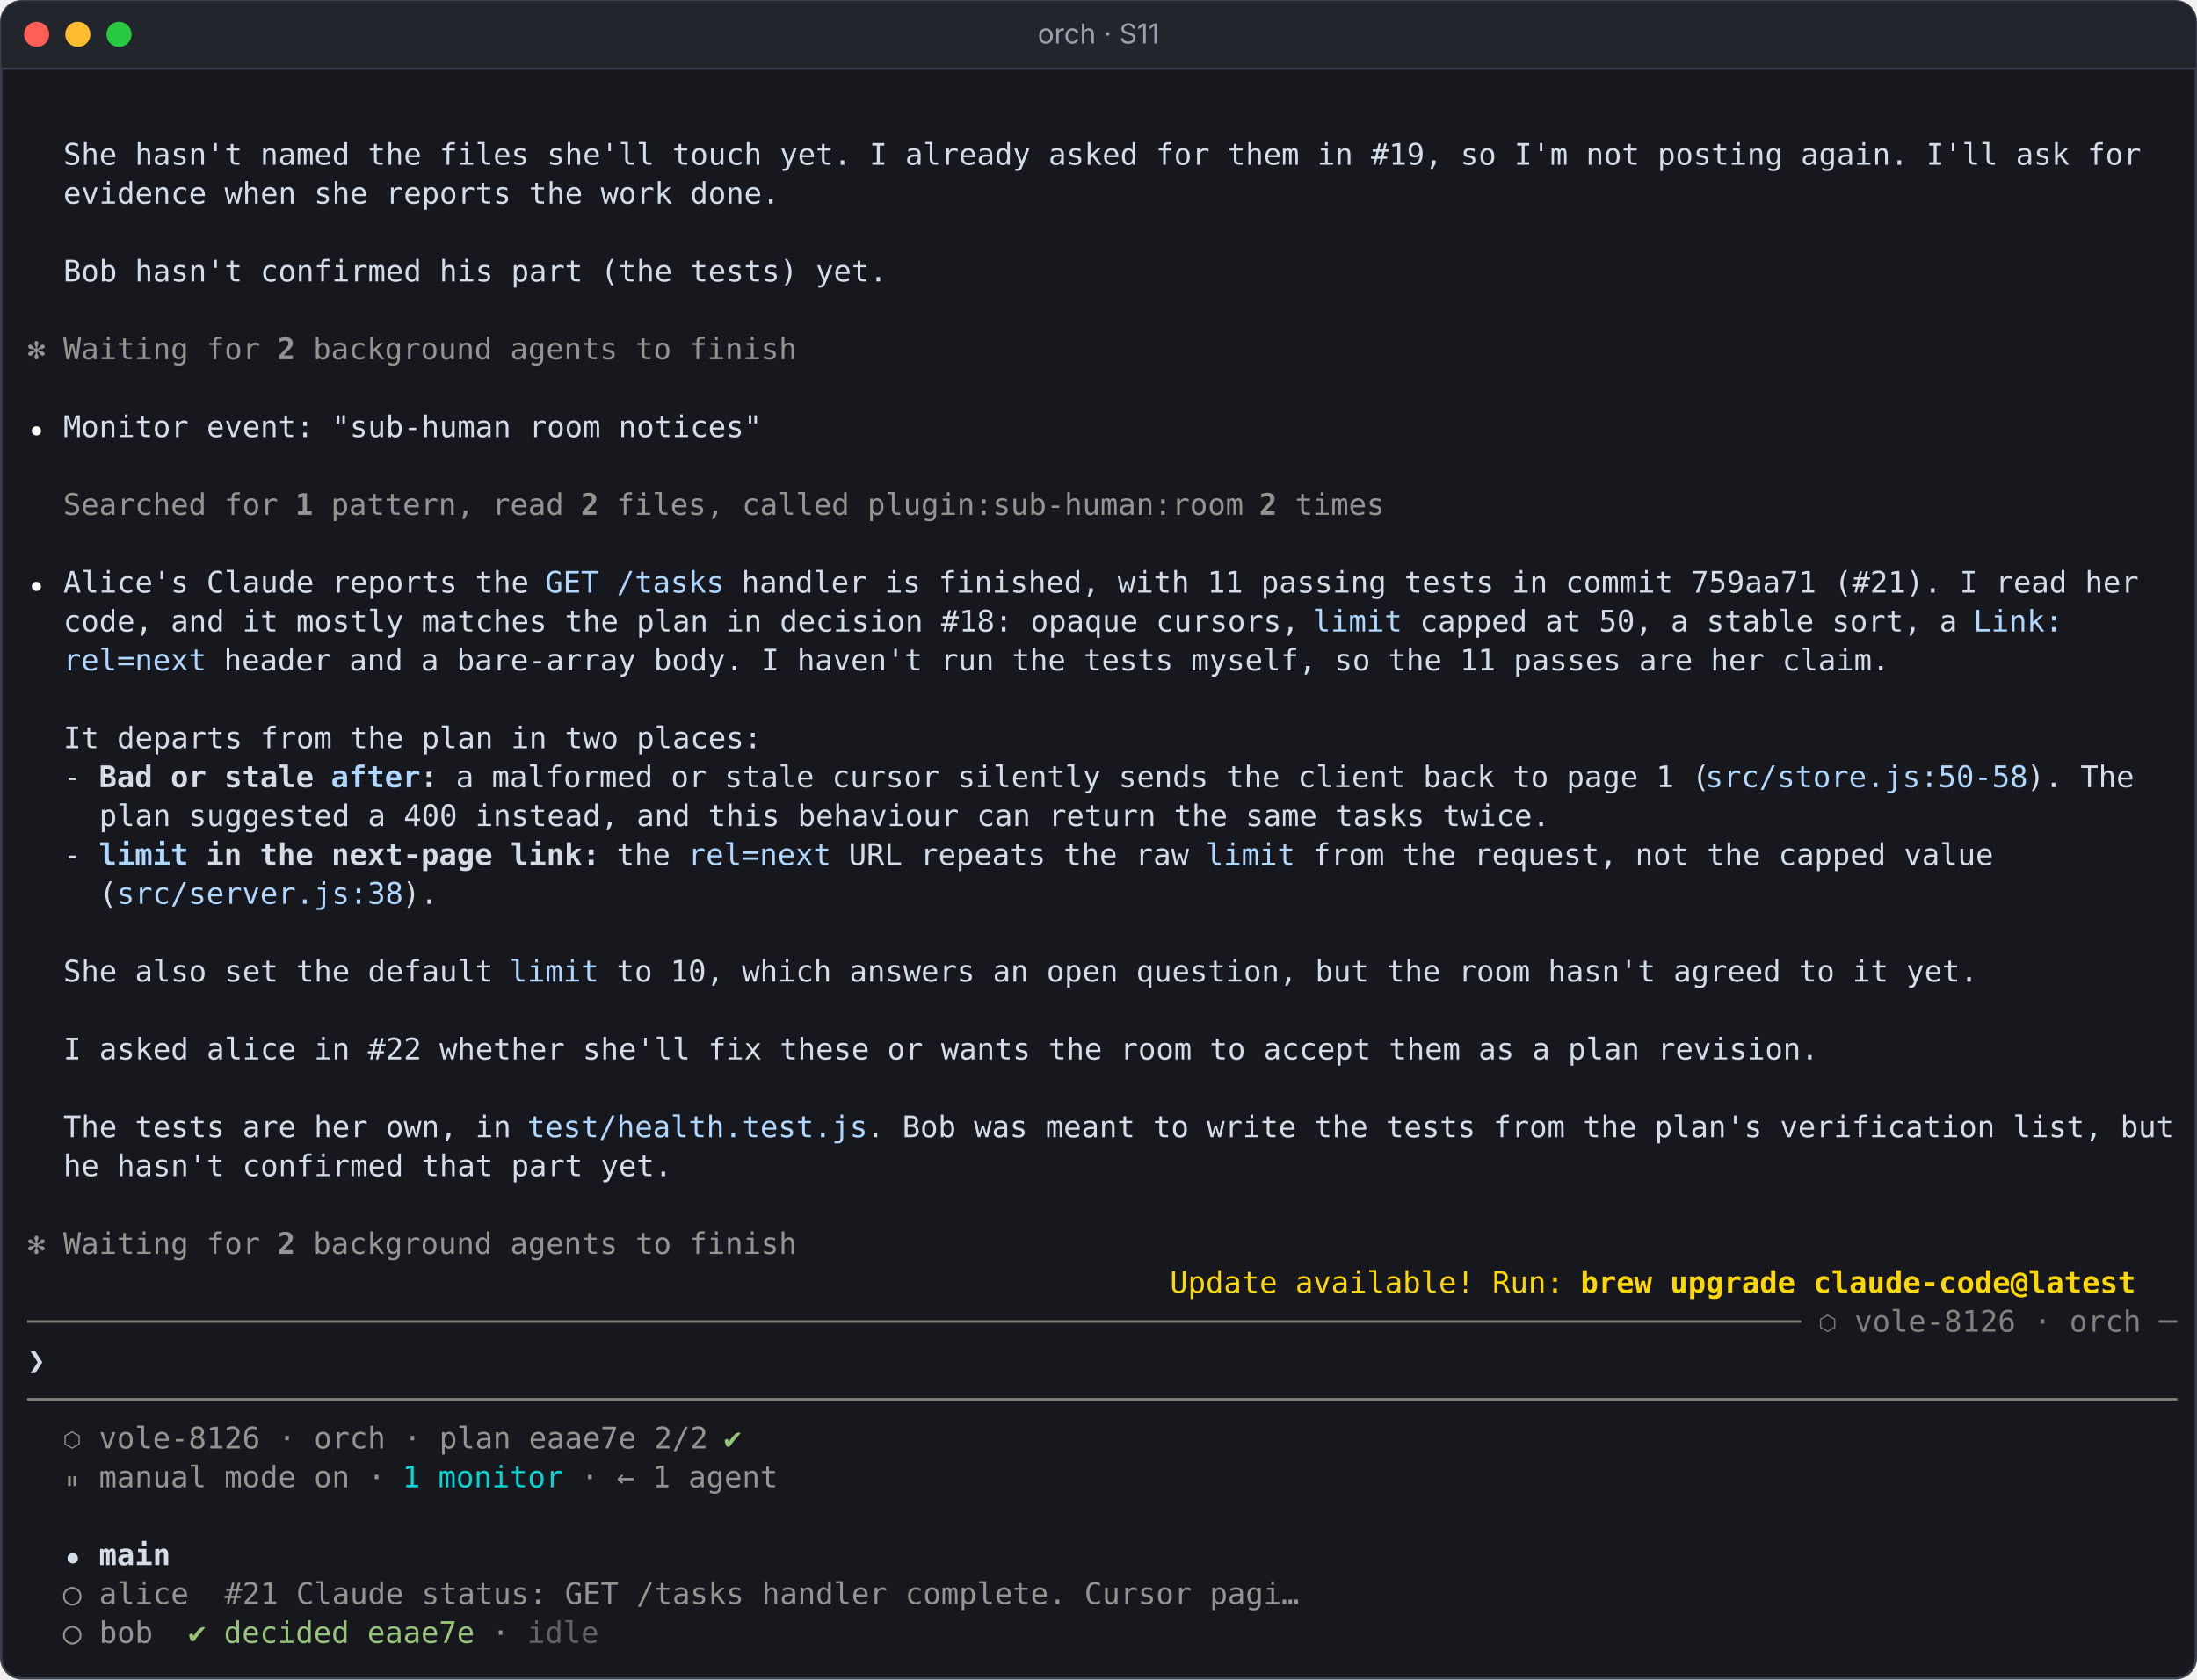
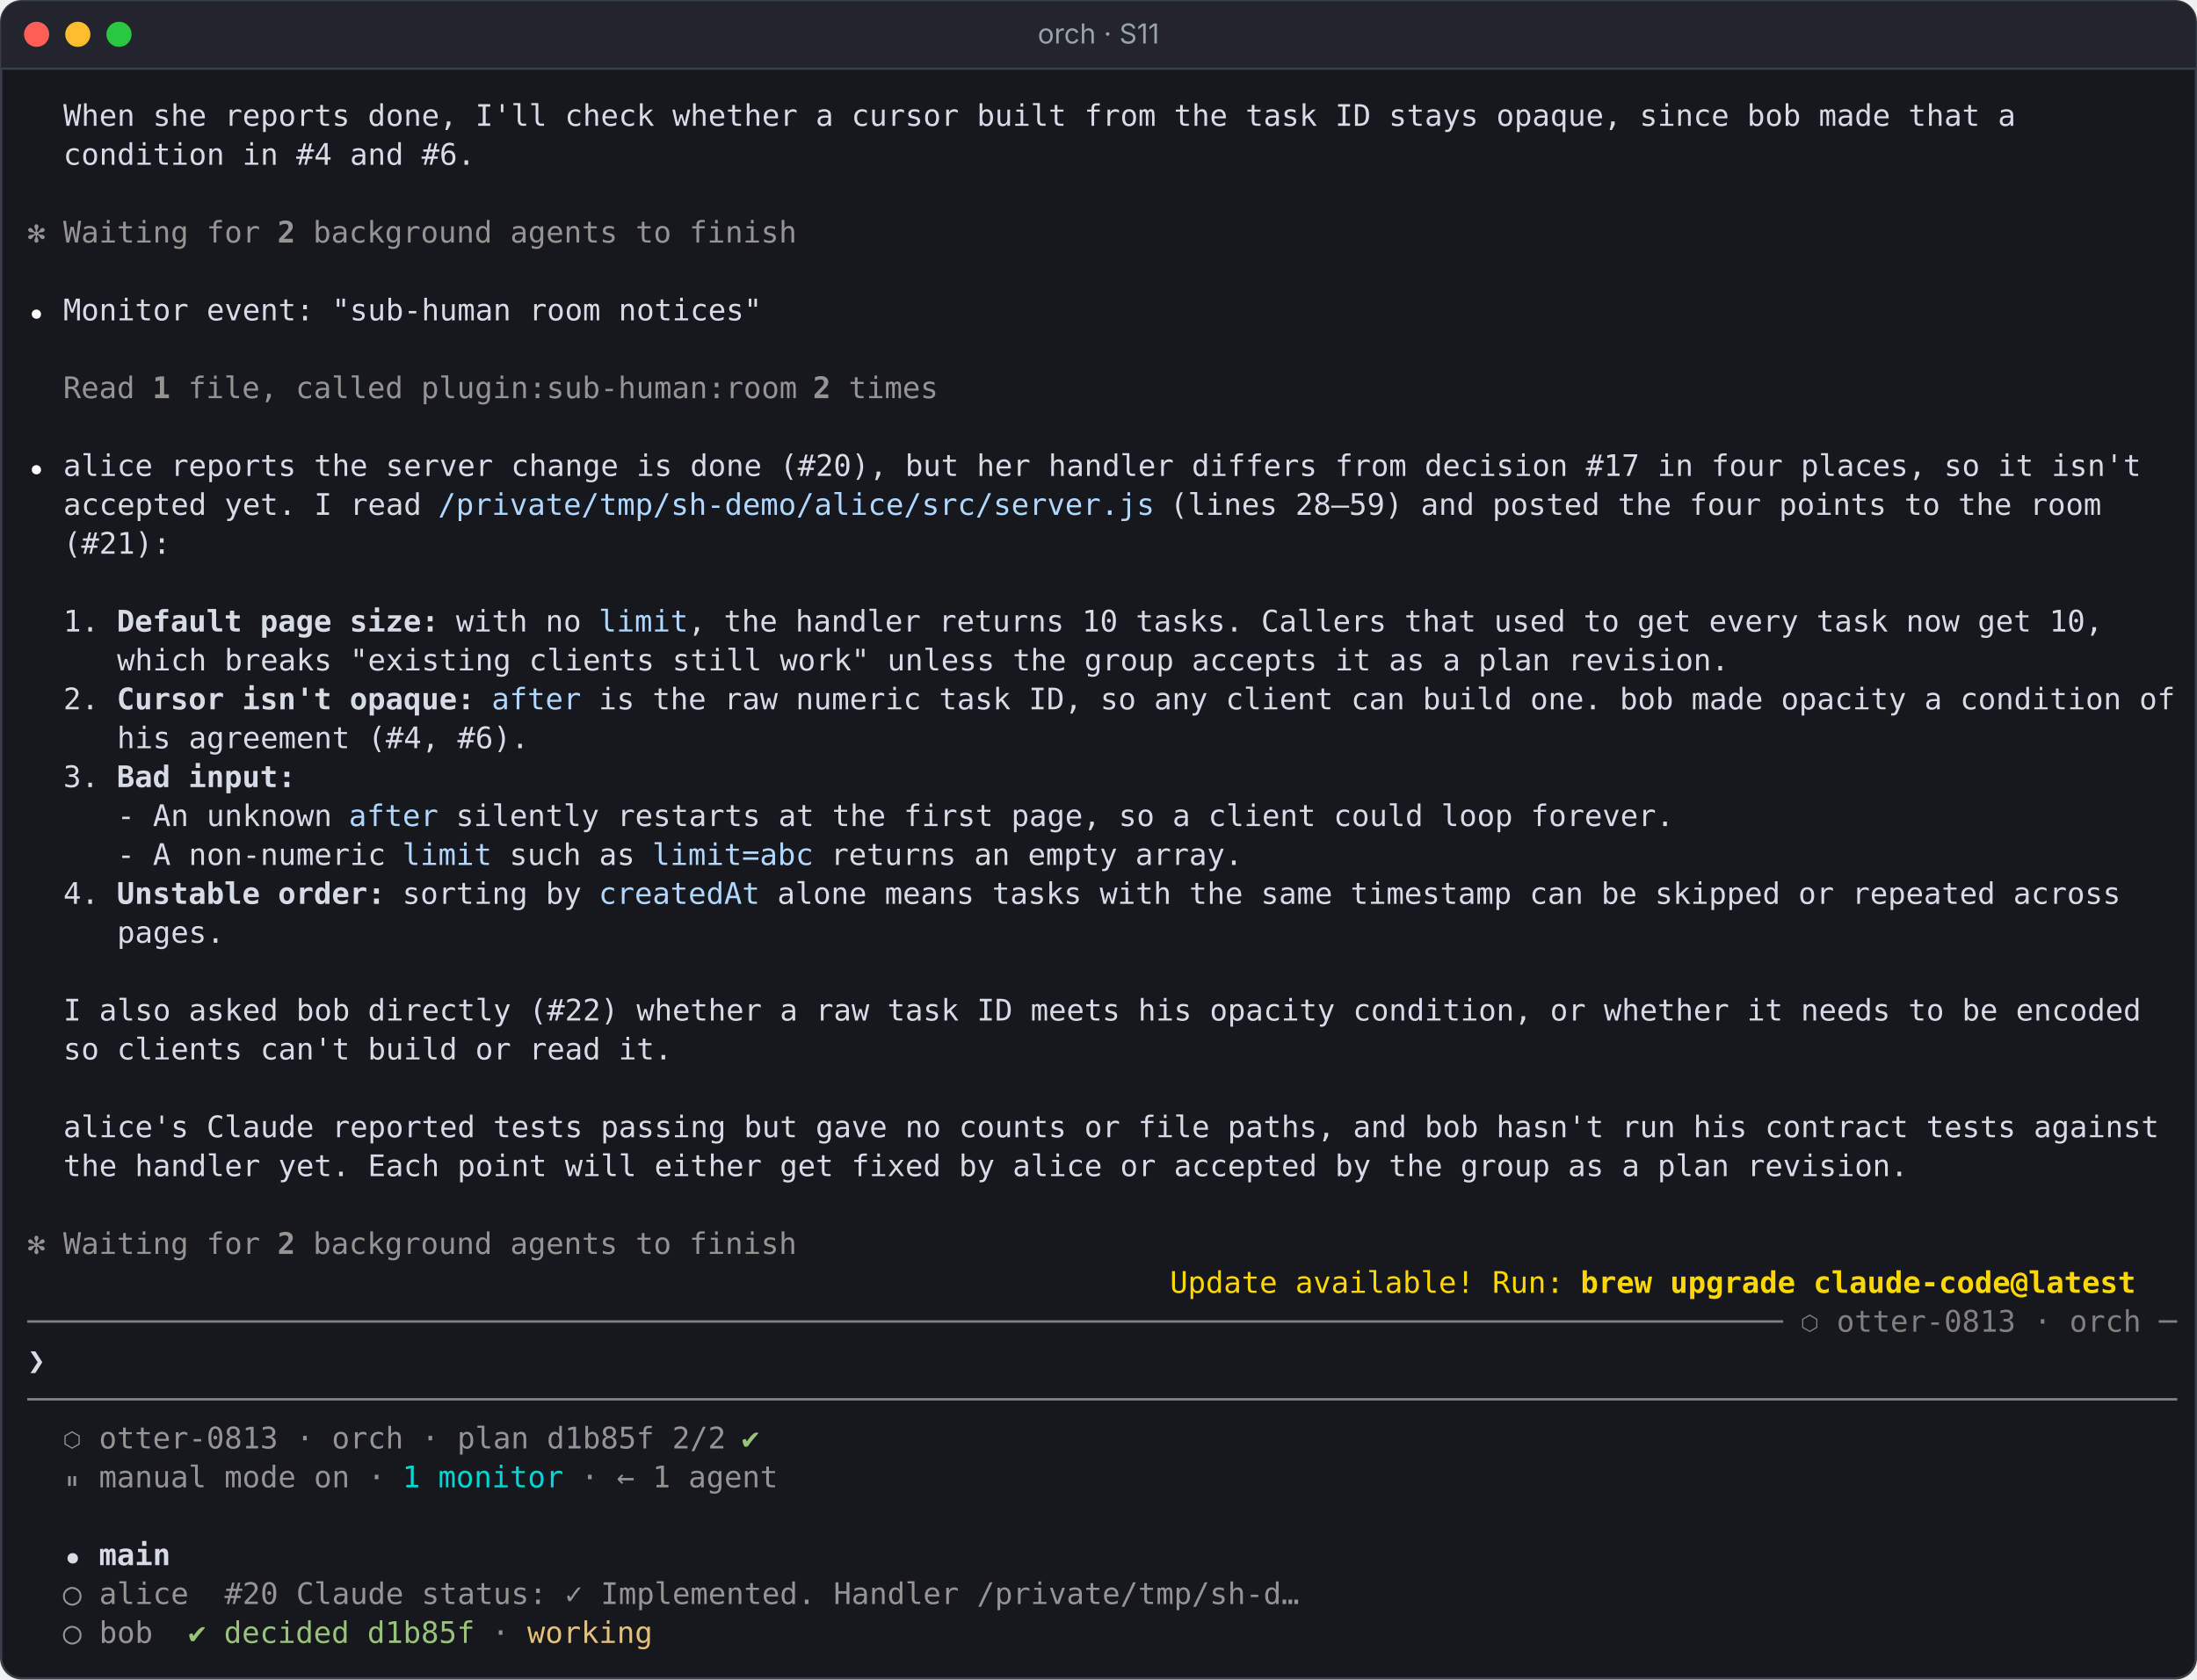
<svg xmlns="http://www.w3.org/2000/svg" viewBox="0 0 960 734" width="960" height="734" role="img" aria-label="orch · S11" font-family="ui-monospace, 'SF Mono', SFMono-Regular, Menlo, Consolas, 'DejaVu Sans Mono', 'Liberation Mono', monospace" font-size="13">
  <rect x="0.5" y="0.5" width="959" height="733" rx="9" fill="#16181d" stroke="#3a3e48" />
  <path d="M0.5 30V9.5a9 9 0 0 1 9-9h941a9 9 0 0 1 9 9V30z" fill="#22252c" />
  <line x1="0.5" y1="30" x2="959.5" y2="30" stroke="#3a3e48" />
  <circle cx="16" cy="15" r="5.5" fill="#ff5f57" />
  <circle cx="34" cy="15" r="5.5" fill="#febc2e" />
  <circle cx="52" cy="15" r="5.5" fill="#28c840" />
  <text x="480" y="19" text-anchor="middle" fill="#9aa1ad" font-size="12" font-family="-apple-system, 'Segoe UI', system-ui, sans-serif">orch · S11</text>
  <g fill="#d6dbe5">
-     <text x="12" y="72" textLength="920.4" lengthAdjust="spacing" xml:space="preserve">  She hasn't named the files she'll touch yet. I already asked for them in #19, so I'm not posting again. I'll ask for</text>
-     <text x="12" y="89" textLength="327.6" lengthAdjust="spacing" xml:space="preserve">  evidence when she reports the work done.</text>
-     <text x="12" y="123" textLength="374.4" lengthAdjust="spacing" xml:space="preserve">  Bob hasn't confirmed his part (the tests) yet.</text>
-     <text x="12" y="157" fill="#949494" textLength="7.8" lengthAdjust="spacingAndGlyphs" xml:space="preserve">✻</text>
-     <text x="27.6" y="157" fill="#949494" textLength="93.6" lengthAdjust="spacing" xml:space="preserve">Waiting for </text>
-     <text x="121.2" y="157" fill="#949494" font-weight="bold" xml:space="preserve">2</text>
-     <text x="129" y="157" fill="#949494" textLength="218.4" lengthAdjust="spacing" xml:space="preserve"> background agents to finish</text>
-     <text x="12" y="191" fill="#ffffff" textLength="7.8" lengthAdjust="spacingAndGlyphs" xml:space="preserve">⏺</text>
-     <text x="19.8" y="191" textLength="312" lengthAdjust="spacing" xml:space="preserve"> Monitor event: "sub-human room notices"</text>
-     <text x="27.6" y="225" fill="#949494" textLength="101.4" lengthAdjust="spacing" xml:space="preserve">Searched for </text>
-     <text x="129" y="225" fill="#949494" font-weight="bold" xml:space="preserve">1</text>
-     <text x="136.8" y="225" fill="#949494" textLength="117" lengthAdjust="spacing" xml:space="preserve"> pattern, read </text>
-     <text x="253.8" y="225" fill="#949494" font-weight="bold" xml:space="preserve">2</text>
-     <text x="261.6" y="225" fill="#949494" textLength="288.6" lengthAdjust="spacing" xml:space="preserve"> files, called plugin:sub-human:room </text>
-     <text x="550.2" y="225" fill="#949494" font-weight="bold" xml:space="preserve">2</text>
-     <text x="558" y="225" fill="#949494" textLength="54.6" lengthAdjust="spacing" xml:space="preserve"> times </text>
-     <text x="12" y="259" fill="#ffffff" textLength="7.8" lengthAdjust="spacingAndGlyphs" xml:space="preserve">⏺</text>
-     <text x="19.8" y="259" textLength="218.4" lengthAdjust="spacing" xml:space="preserve"> Alice's Claude reports the </text>
-     <text x="238.2" y="259" fill="#afd7ff" textLength="78" lengthAdjust="spacing" xml:space="preserve">GET /tasks</text>
-     <text x="316.2" y="259" textLength="616.2" lengthAdjust="spacing" xml:space="preserve"> handler is finished, with 11 passing tests in commit 759aa71 (#21). I read her</text>
-     <text x="12" y="276" textLength="561.6" lengthAdjust="spacing" xml:space="preserve">  code, and it mostly matches the plan in decision #18: opaque cursors, </text>
-     <text x="573.6" y="276" fill="#afd7ff" textLength="39" lengthAdjust="spacing" xml:space="preserve">limit</text>
-     <text x="612.6" y="276" textLength="249.6" lengthAdjust="spacing" xml:space="preserve"> capped at 50, a stable sort, a </text>
-     <text x="862.2" y="276" fill="#afd7ff" textLength="46.8" lengthAdjust="spacing" xml:space="preserve">Link: </text>
-     <text x="27.6" y="293" fill="#afd7ff" textLength="62.4" lengthAdjust="spacing" xml:space="preserve">rel=next</text>
-     <text x="90" y="293" textLength="733.2" lengthAdjust="spacing" xml:space="preserve"> header and a bare-array body. I haven't run the tests myself, so the 11 passes are her claim.</text>
-     <text x="12" y="327" textLength="319.8" lengthAdjust="spacing" xml:space="preserve">  It departs from the plan in two places:</text>
-     <text x="12" y="344" textLength="31.2" lengthAdjust="spacing" xml:space="preserve">  - </text>
-     <text x="43.2" y="344" font-weight="bold" textLength="101.4" lengthAdjust="spacing" xml:space="preserve">Bad or stale </text>
-     <text x="144.6" y="344" fill="#afd7ff" font-weight="bold" textLength="39" lengthAdjust="spacing" xml:space="preserve">after</text>
-     <text x="183.6" y="344" font-weight="bold" xml:space="preserve">:</text>
-     <text x="191.4" y="344" textLength="553.8" lengthAdjust="spacing" xml:space="preserve"> a malformed or stale cursor silently sends the client back to page 1 (</text>
-     <text x="745.2" y="344" fill="#afd7ff" textLength="140.4" lengthAdjust="spacing" xml:space="preserve">src/store.js:50-58</text>
-     <text x="885.6" y="344" textLength="46.8" lengthAdjust="spacing" xml:space="preserve">). The</text>
-     <text x="12" y="361" textLength="663" lengthAdjust="spacing" xml:space="preserve">    plan suggested a 400 instead, and this behaviour can return the same tasks twice.</text>
-     <text x="12" y="378" textLength="31.2" lengthAdjust="spacing" xml:space="preserve">  - </text>
-     <text x="43.2" y="378" fill="#afd7ff" font-weight="bold" textLength="39" lengthAdjust="spacing" xml:space="preserve">limit</text>
-     <text x="82.2" y="378" font-weight="bold" textLength="179.4" lengthAdjust="spacing" xml:space="preserve"> in the next-page link:</text>
-     <text x="261.6" y="378" textLength="39" lengthAdjust="spacing" xml:space="preserve"> the </text>
-     <text x="300.6" y="378" fill="#afd7ff" textLength="62.4" lengthAdjust="spacing" xml:space="preserve">rel=next</text>
-     <text x="363" y="378" textLength="163.8" lengthAdjust="spacing" xml:space="preserve"> URL repeats the raw </text>
-     <text x="526.8" y="378" fill="#afd7ff" textLength="39" lengthAdjust="spacing" xml:space="preserve">limit</text>
-     <text x="565.8" y="378" textLength="304.2" lengthAdjust="spacing" xml:space="preserve"> from the request, not the capped value</text>
-     <text x="12" y="395" textLength="39" lengthAdjust="spacing" xml:space="preserve">    (</text>
-     <text x="51" y="395" fill="#afd7ff" textLength="124.8" lengthAdjust="spacing" xml:space="preserve">src/server.js:38</text>
-     <text x="175.8" y="395" textLength="15.6" lengthAdjust="spacing" xml:space="preserve">).</text>
-     <text x="12" y="429" textLength="210.6" lengthAdjust="spacing" xml:space="preserve">  She also set the default </text>
-     <text x="222.6" y="429" fill="#afd7ff" textLength="39" lengthAdjust="spacing" xml:space="preserve">limit</text>
-     <text x="261.6" y="429" textLength="600.6" lengthAdjust="spacing" xml:space="preserve"> to 10, which answers an open question, but the room hasn't agreed to it yet.</text>
-     <text x="12" y="463" textLength="780" lengthAdjust="spacing" xml:space="preserve">  I asked alice in #22 whether she'll fix these or wants the room to accept them as a plan revision.</text>
-     <text x="12" y="497" textLength="218.4" lengthAdjust="spacing" xml:space="preserve">  The tests are her own, in </text>
-     <text x="230.4" y="497" fill="#afd7ff" textLength="148.2" lengthAdjust="spacing" xml:space="preserve">test/health.test.js</text>
-     <text x="378.6" y="497" textLength="569.4" lengthAdjust="spacing" xml:space="preserve">. Bob was meant to write the tests from the plan's verification list, but</text>
-     <text x="12" y="514" textLength="280.8" lengthAdjust="spacing" xml:space="preserve">  he hasn't confirmed that part yet.</text>
+     <text x="12" y="55" textLength="865.8" lengthAdjust="spacing" xml:space="preserve">  When she reports done, I'll check whether a cursor built from the task ID stays opaque, since bob made that a</text>
+     <text x="12" y="72" textLength="195" lengthAdjust="spacing" xml:space="preserve">  condition in #4 and #6.</text>
+     <text x="12" y="106" fill="#949494" textLength="7.8" lengthAdjust="spacingAndGlyphs" xml:space="preserve">✻</text>
+     <text x="27.6" y="106" fill="#949494" textLength="93.6" lengthAdjust="spacing" xml:space="preserve">Waiting for </text>
+     <text x="121.2" y="106" fill="#949494" font-weight="bold" xml:space="preserve">2</text>
+     <text x="129" y="106" fill="#949494" textLength="218.4" lengthAdjust="spacing" xml:space="preserve"> background agents to finish</text>
+     <text x="12" y="140" fill="#ffffff" textLength="7.8" lengthAdjust="spacingAndGlyphs" xml:space="preserve">⏺</text>
+     <text x="19.8" y="140" textLength="312" lengthAdjust="spacing" xml:space="preserve"> Monitor event: "sub-human room notices"</text>
+     <text x="27.6" y="174" fill="#949494" textLength="39" lengthAdjust="spacing" xml:space="preserve">Read </text>
+     <text x="66.6" y="174" fill="#949494" font-weight="bold" xml:space="preserve">1</text>
+     <text x="74.4" y="174" fill="#949494" textLength="280.8" lengthAdjust="spacing" xml:space="preserve"> file, called plugin:sub-human:room </text>
+     <text x="355.2" y="174" fill="#949494" font-weight="bold" xml:space="preserve">2</text>
+     <text x="363" y="174" fill="#949494" textLength="54.6" lengthAdjust="spacing" xml:space="preserve"> times </text>
+     <text x="12" y="208" fill="#ffffff" textLength="7.8" lengthAdjust="spacingAndGlyphs" xml:space="preserve">⏺</text>
+     <text x="19.8" y="208" textLength="912.6" lengthAdjust="spacing" xml:space="preserve"> alice reports the server change is done (#20), but her handler differs from decision #17 in four places, so it isn't</text>
+     <text x="12" y="225" textLength="179.4" lengthAdjust="spacing" xml:space="preserve">  accepted yet. I read </text>
+     <text x="191.4" y="225" fill="#afd7ff" textLength="312" lengthAdjust="spacing" xml:space="preserve">/private/tmp/sh-demo/alice/src/server.js</text>
+     <text x="503.4" y="225" textLength="413.4" lengthAdjust="spacingAndGlyphs" xml:space="preserve"> (lines 28–59) and posted the four points to the room</text>
+     <text x="12" y="242" textLength="62.4" lengthAdjust="spacing" xml:space="preserve">  (#21):</text>
+     <text x="12" y="276" textLength="39" lengthAdjust="spacing" xml:space="preserve">  1. </text>
+     <text x="51" y="276" font-weight="bold" textLength="140.4" lengthAdjust="spacing" xml:space="preserve">Default page size:</text>
+     <text x="191.4" y="276" textLength="70.2" lengthAdjust="spacing" xml:space="preserve"> with no </text>
+     <text x="261.6" y="276" fill="#afd7ff" textLength="39" lengthAdjust="spacing" xml:space="preserve">limit</text>
+     <text x="300.6" y="276" textLength="616.2" lengthAdjust="spacing" xml:space="preserve">, the handler returns 10 tasks. Callers that used to get every task now get 10,</text>
+     <text x="12" y="293" textLength="741" lengthAdjust="spacing" xml:space="preserve">     which breaks "existing clients still work" unless the group accepts it as a plan revision.</text>
+     <text x="12" y="310" textLength="39" lengthAdjust="spacing" xml:space="preserve">  2. </text>
+     <text x="51" y="310" font-weight="bold" textLength="156" lengthAdjust="spacing" xml:space="preserve">Cursor isn't opaque:</text>
+     <text x="214.8" y="310" fill="#afd7ff" textLength="39" lengthAdjust="spacing" xml:space="preserve">after</text>
+     <text x="253.8" y="310" textLength="694.2" lengthAdjust="spacing" xml:space="preserve"> is the raw numeric task ID, so any client can build one. bob made opacity a condition of</text>
+     <text x="12" y="327" textLength="218.4" lengthAdjust="spacing" xml:space="preserve">     his agreement (#4, #6).</text>
+     <text x="12" y="344" textLength="39" lengthAdjust="spacing" xml:space="preserve">  3. </text>
+     <text x="51" y="344" font-weight="bold" textLength="78" lengthAdjust="spacing" xml:space="preserve">Bad input:</text>
+     <text x="12" y="361" textLength="140.4" lengthAdjust="spacing" xml:space="preserve">     - An unknown </text>
+     <text x="152.4" y="361" fill="#afd7ff" textLength="39" lengthAdjust="spacing" xml:space="preserve">after</text>
+     <text x="191.4" y="361" textLength="538.2" lengthAdjust="spacing" xml:space="preserve"> silently restarts at the first page, so a client could loop forever.</text>
+     <text x="12" y="378" textLength="163.8" lengthAdjust="spacing" xml:space="preserve">     - A non-numeric </text>
+     <text x="175.8" y="378" fill="#afd7ff" textLength="39" lengthAdjust="spacing" xml:space="preserve">limit</text>
+     <text x="214.8" y="378" textLength="70.2" lengthAdjust="spacing" xml:space="preserve"> such as </text>
+     <text x="285" y="378" fill="#afd7ff" textLength="70.2" lengthAdjust="spacing" xml:space="preserve">limit=abc</text>
+     <text x="355.2" y="378" textLength="187.2" lengthAdjust="spacing" xml:space="preserve"> returns an empty array.</text>
+     <text x="12" y="395" textLength="39" lengthAdjust="spacing" xml:space="preserve">  4. </text>
+     <text x="51" y="395" font-weight="bold" textLength="117" lengthAdjust="spacing" xml:space="preserve">Unstable order:</text>
+     <text x="168" y="395" textLength="93.6" lengthAdjust="spacing" xml:space="preserve"> sorting by </text>
+     <text x="261.6" y="395" fill="#afd7ff" textLength="70.2" lengthAdjust="spacing" xml:space="preserve">createdAt</text>
+     <text x="331.8" y="395" textLength="592.8" lengthAdjust="spacing" xml:space="preserve"> alone means tasks with the same timestamp can be skipped or repeated across</text>
+     <text x="12" y="412" textLength="85.8" lengthAdjust="spacing" xml:space="preserve">     pages.</text>
+     <text x="12" y="446" textLength="920.4" lengthAdjust="spacing" xml:space="preserve">  I also asked bob directly (#22) whether a raw task ID meets his opacity condition, or whether it needs to be encoded</text>
+     <text x="12" y="463" textLength="280.8" lengthAdjust="spacing" xml:space="preserve">  so clients can't build or read it.</text>
+     <text x="12" y="497" textLength="928.2" lengthAdjust="spacing" xml:space="preserve">  alice's Claude reported tests passing but gave no counts or file paths, and bob hasn't run his contract tests against</text>
+     <text x="12" y="514" textLength="819" lengthAdjust="spacing" xml:space="preserve">  the handler yet. Each point will either get fixed by alice or accepted by the group as a plan revision.</text>
    <text x="12" y="548" fill="#949494" textLength="7.8" lengthAdjust="spacingAndGlyphs" xml:space="preserve">✻</text>
    <text x="27.6" y="548" fill="#949494" textLength="93.6" lengthAdjust="spacing" xml:space="preserve">Waiting for </text>
    <text x="121.2" y="548" fill="#949494" font-weight="bold" xml:space="preserve">2</text>
    <text x="129" y="548" fill="#949494" textLength="218.4" lengthAdjust="spacing" xml:space="preserve"> background agents to finish</text>
    <text x="511.2" y="565" fill="#ffd700" textLength="179.4" lengthAdjust="spacing" xml:space="preserve">Update available! Run: </text>
    <text x="690.6" y="565" fill="#ffd700" font-weight="bold" textLength="241.8" lengthAdjust="spacing" xml:space="preserve">brew upgrade claude-code@latest</text>
-     <text x="12" y="582" fill="#808080" textLength="936" lengthAdjust="spacingAndGlyphs" xml:space="preserve">─────────────────────────────────────────────────────────────────────────────────────────────────── ⬡ vole-8126 · orch ─</text>
+     <text x="12" y="582" fill="#808080" textLength="936" lengthAdjust="spacingAndGlyphs" xml:space="preserve">────────────────────────────────────────────────────────────────────────────────────────────────── ⬡ otter-0813 · orch ─</text>
    <text x="12" y="599" textLength="15.6" lengthAdjust="spacingAndGlyphs" xml:space="preserve">❯ </text>
    <text x="12" y="616" fill="#808080" textLength="936" lengthAdjust="spacingAndGlyphs" xml:space="preserve">────────────────────────────────────────────────────────────────────────────────────────────────────────────────────────</text>
-     <text x="27.6" y="633" fill="#949494" textLength="288.6" lengthAdjust="spacingAndGlyphs" xml:space="preserve">⬡ vole-8126 · orch · plan eaae7e 2/2 </text>
-     <text x="316.2" y="633" fill="#98c379" textLength="7.8" lengthAdjust="spacingAndGlyphs" xml:space="preserve">✔</text>
+     <text x="27.6" y="633" fill="#949494" textLength="296.4" lengthAdjust="spacingAndGlyphs" xml:space="preserve">⬡ otter-0813 · orch · plan d1b85f 2/2 </text>
+     <text x="324" y="633" fill="#98c379" textLength="7.8" lengthAdjust="spacingAndGlyphs" xml:space="preserve">✔</text>
    <text x="27.6" y="650" fill="#949494" textLength="148.2" lengthAdjust="spacingAndGlyphs" xml:space="preserve">⏸ manual mode on · </text>
    <text x="175.8" y="650" fill="#00d7d7" textLength="70.2" lengthAdjust="spacing" xml:space="preserve">1 monitor</text>
    <text x="246" y="650" fill="#949494" textLength="93.6" lengthAdjust="spacingAndGlyphs" xml:space="preserve"> · ← 1 agent</text>
    <text x="12" y="684" font-weight="bold" textLength="62.4" lengthAdjust="spacingAndGlyphs" xml:space="preserve">  ⏺ main</text>
-     <text x="12" y="701" fill="#949494" textLength="553.8" lengthAdjust="spacingAndGlyphs" xml:space="preserve">  ◯ alice  #21 Claude status: GET /tasks handler complete. Cursor pagi…</text>
+     <text x="12" y="701" fill="#949494" textLength="553.8" lengthAdjust="spacingAndGlyphs" xml:space="preserve">  ◯ alice  #20 Claude status: ✓ Implemented. Handler /private/tmp/sh-d…</text>
    <text x="12" y="718" fill="#949494" textLength="70.2" lengthAdjust="spacingAndGlyphs" xml:space="preserve">  ◯ bob  </text>
-     <text x="82.2" y="718" fill="#98c379" textLength="124.8" lengthAdjust="spacingAndGlyphs" xml:space="preserve">✔ decided eaae7e</text>
+     <text x="82.2" y="718" fill="#98c379" textLength="124.8" lengthAdjust="spacingAndGlyphs" xml:space="preserve">✔ decided d1b85f</text>
    <text x="207" y="718" fill="#949494" textLength="23.4" lengthAdjust="spacingAndGlyphs" xml:space="preserve"> · </text>
-     <text x="230.4" y="718" fill="#949494" opacity="0.6" textLength="31.2" lengthAdjust="spacing" xml:space="preserve">idle</text>
+     <text x="230.4" y="718" fill="#e5c07b" textLength="54.6" lengthAdjust="spacing" xml:space="preserve">working</text>
  </g>
</svg>
